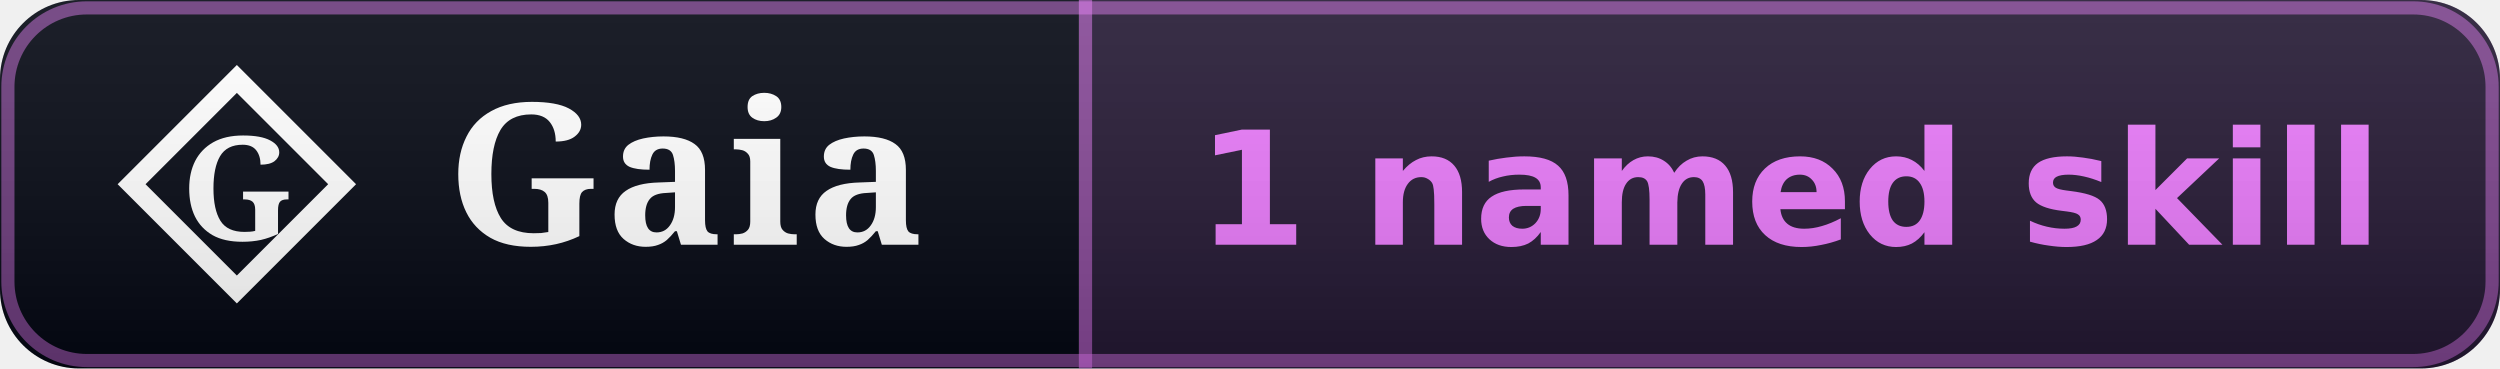
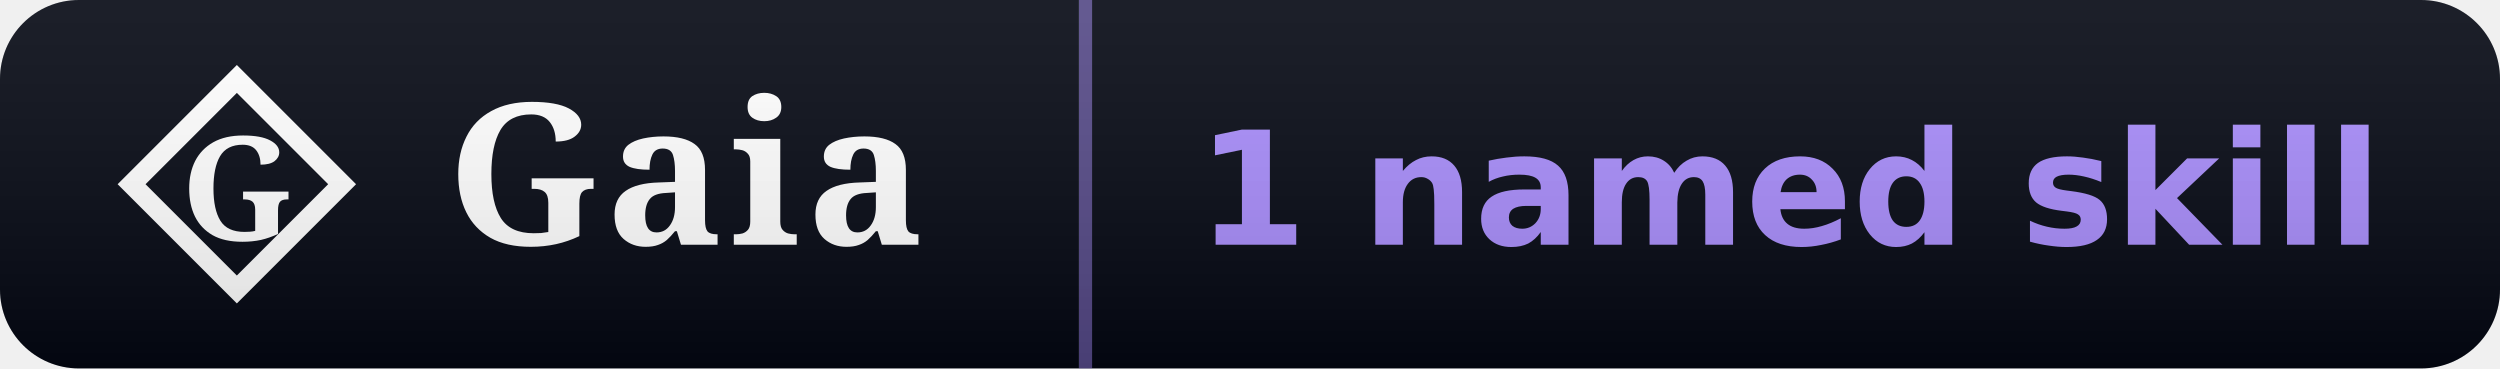
<svg xmlns="http://www.w3.org/2000/svg" width="190" height="28" viewBox="0 0 190 28" role="img" aria-label="Gaia: 1 named skill">
  <linearGradient id="sh" x2="0" y2="100%">
    <stop offset="0" stop-color="#fff" stop-opacity=".10" />
    <stop offset="1" stop-opacity=".14" />
  </linearGradient>
  <clipPath id="rc">
    <rect width="190" height="28" rx="6" fill="#fff" />
  </clipPath>
  <g clip-path="url(#rc)">
    <rect width="82" height="28" fill="#030712" />
    <rect x="82.0" width="108.0" height="28" fill="#030712" />
-     <rect x="82.0" width="108.0" height="28" fill="rgba(232,121,249,0.14)" />
-     <rect x="82.0" width="1" height="28" fill="rgba(232,121,249,0.5)" />
+     <rect x="82.0" width="1" height="28" fill="rgba(167,139,250,0.5)" />
    <path d="M 18 6 L 26 14 L 18 22 L 10 14 Z" fill="none" stroke="#ffffff" stroke-width="1.5" stroke-linejoin="miter" />
    <text x="18" y="14" font-family="EB Garamond, Georgia, serif" font-weight="600" font-size="11" fill="#ffffff" text-anchor="middle" dominant-baseline="central">G</text>
    <text x="34" y="18.6" font-family="EB Garamond, Georgia, serif" font-size="15" font-weight="600" fill="#fff" letter-spacing="0.5">Gaia</text>
-     <text x="136.0" y="18.6" font-family="Verdana,DejaVu Sans,sans-serif" font-size="12" font-weight="700" text-anchor="middle" fill="#e879f9">1 named skill</text>
-     <rect x="0.6" y="0.6" width="188.8" height="26.8" fill="none" stroke="rgba(232,121,249,0.45)" stroke-width="1" rx="6" />
+     <text x="136.0" y="18.6" font-family="Verdana,DejaVu Sans,sans-serif" font-size="12" font-weight="700" text-anchor="middle" fill="#a78bfa">1 named skill</text>
    <rect width="190" height="28" fill="url(#sh)" />
  </g>
</svg>
